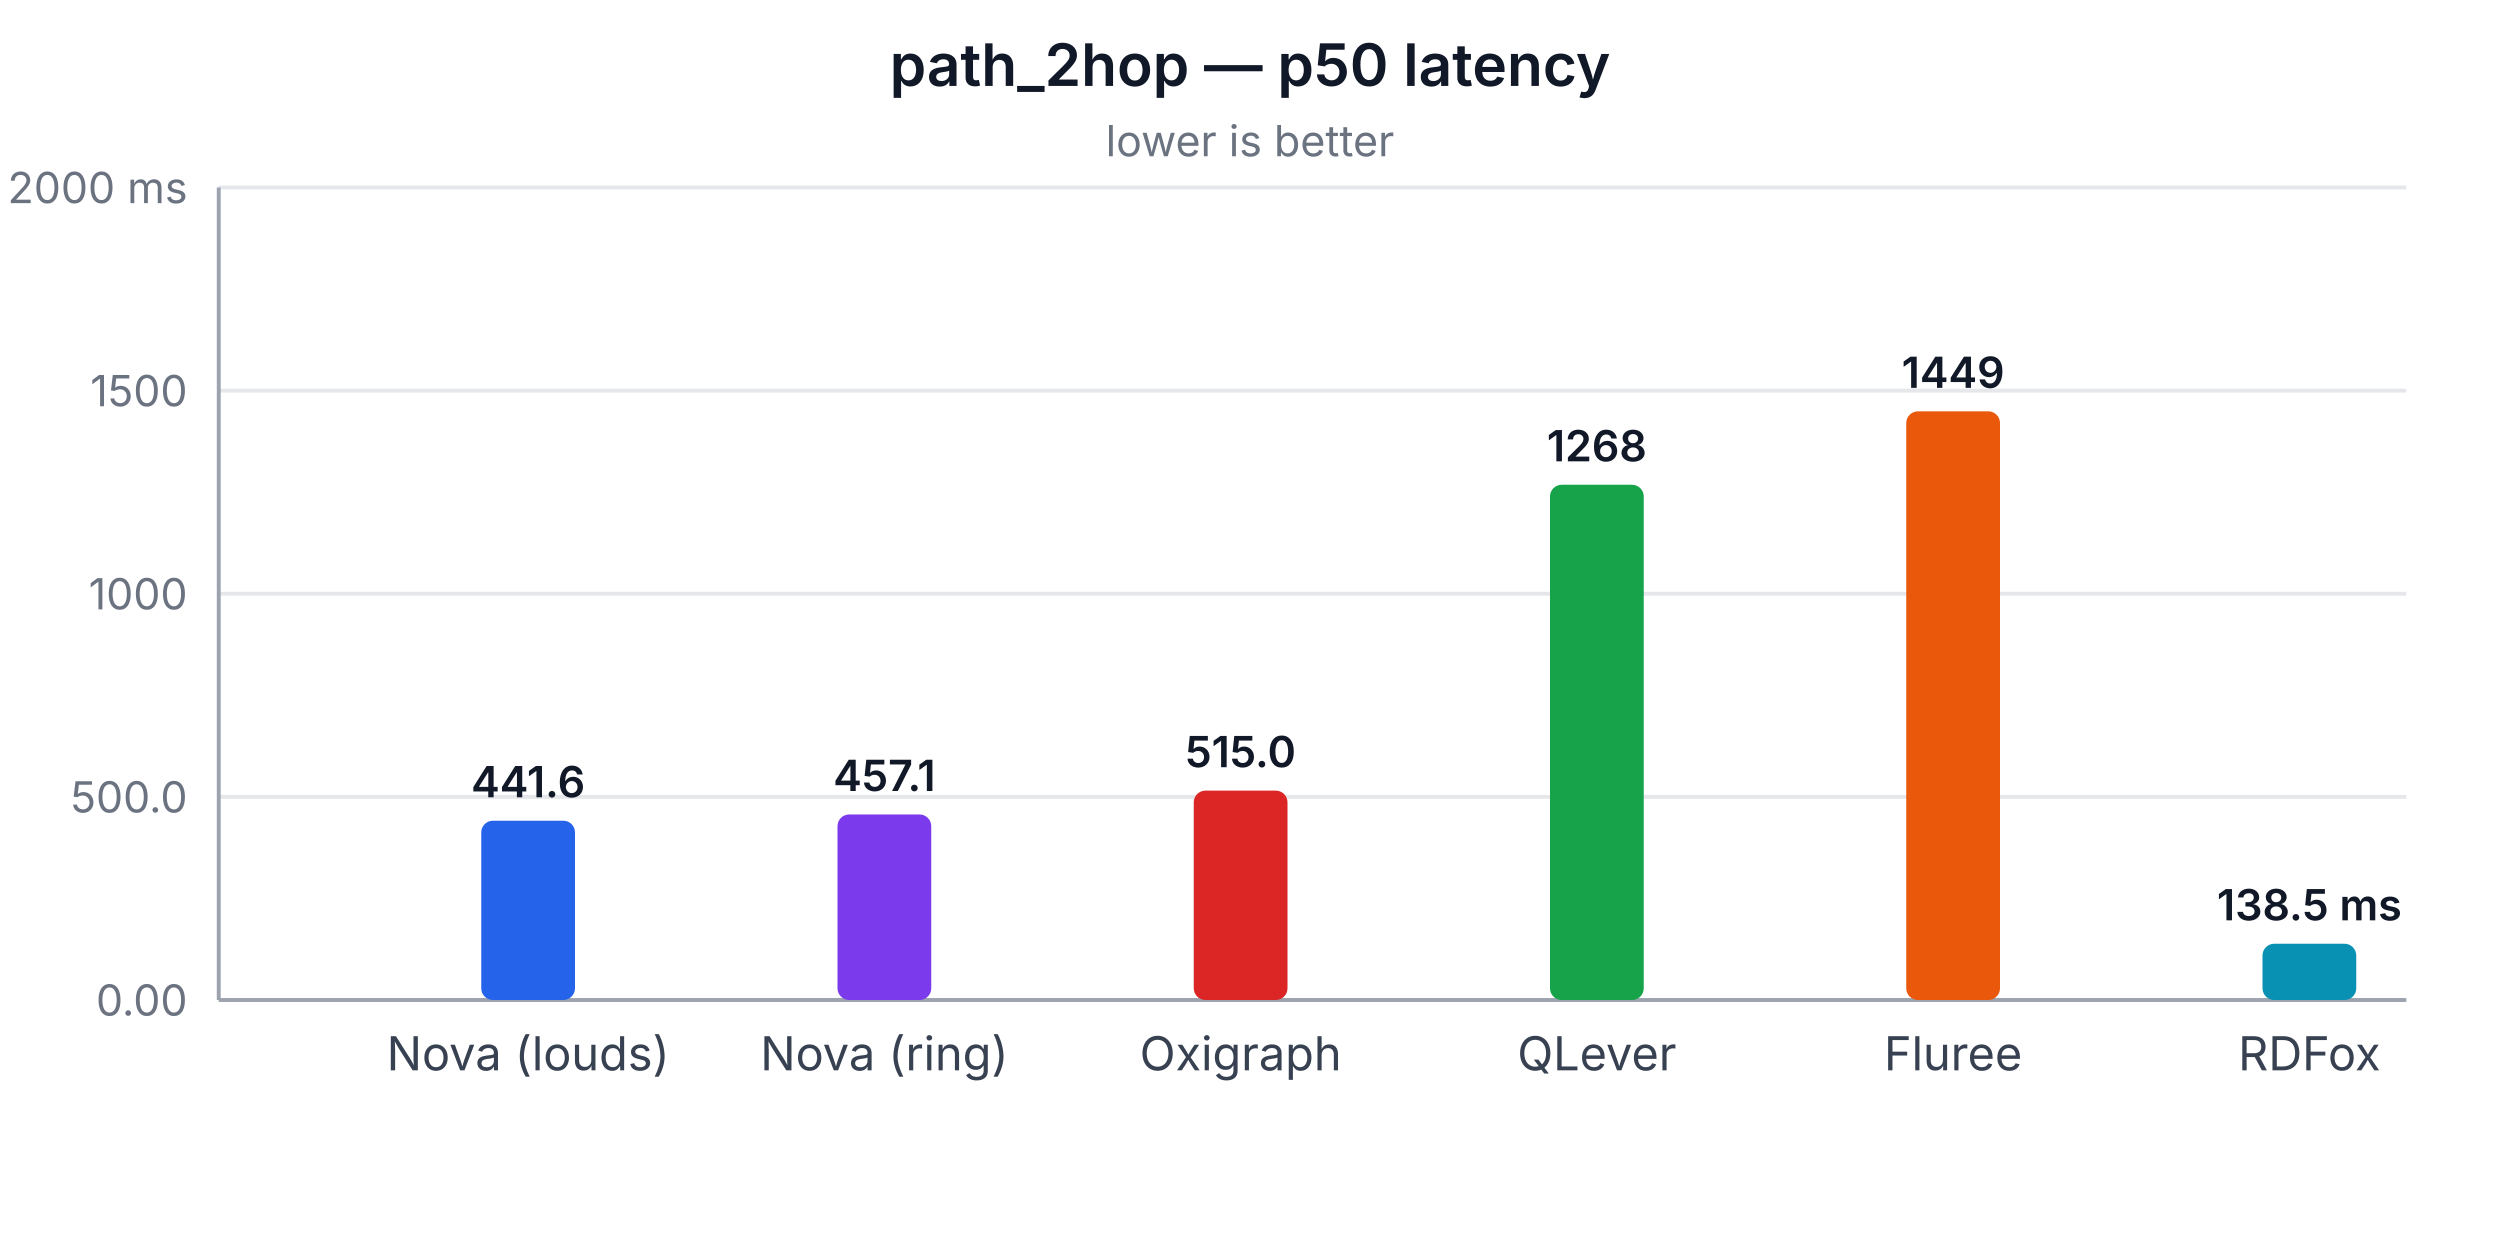
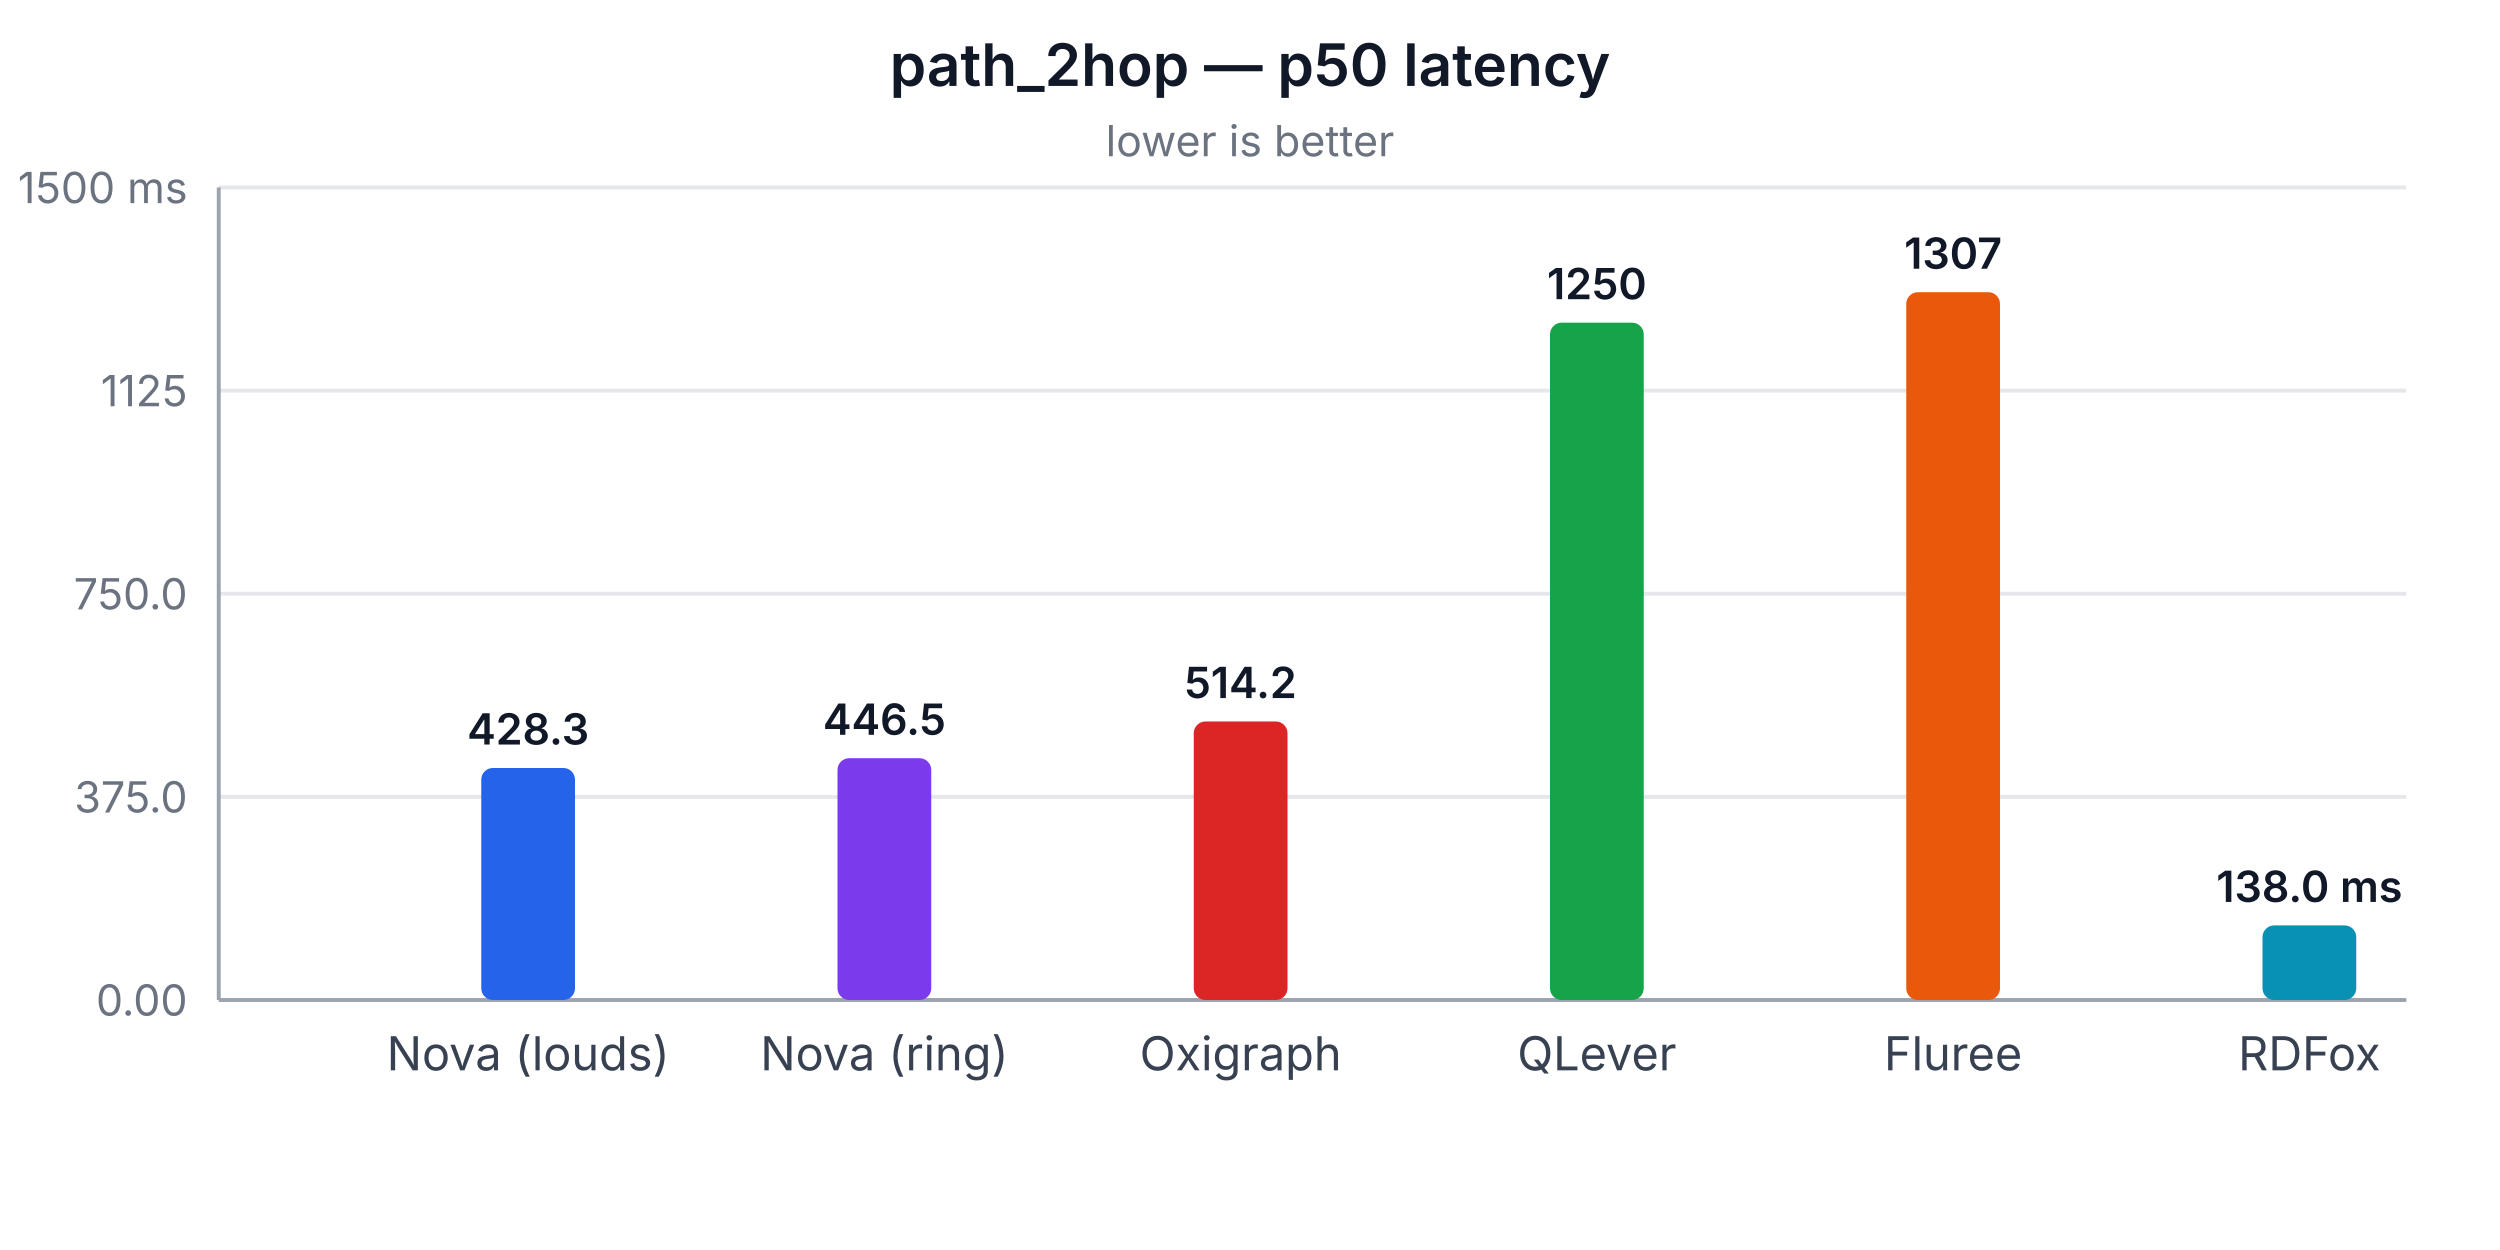
<svg xmlns="http://www.w3.org/2000/svg" width="640" height="320" viewBox="0 0 640 320" role="img" aria-label="path_2hop — p50 latency">
  <style>
  .title { fill: #111827; }
  .muted { fill: #6b7280; }
  .label { fill: #374151; }
  .grid  { stroke: #e5e7eb; stroke-width: 1; }
  .axis  { stroke: #9ca3af; stroke-width: 1; }
  @media (prefers-color-scheme: dark) {
    .title { fill: #f3f4f6; }
    .muted { fill: #9ca3af; }
    .label { fill: #d1d5db; }
    .grid  { stroke: #374151; }
    .axis  { stroke: #6b7280; }
  }
</style>
  <text class="title" x="320.0" y="22" text-anchor="middle" font-family="system-ui, -apple-system, sans-serif" font-size="15" font-weight="600">path_2hop — p50 latency</text>
  <text class="muted" x="320.0" y="40" text-anchor="middle" font-family="system-ui, -apple-system, sans-serif" font-size="11">lower is better</text>
  <line class="grid" x1="56" y1="256.0" x2="616" y2="256.0" />
  <text class="muted" x="48" y="260.0" text-anchor="end" font-family="system-ui, -apple-system, sans-serif" font-size="11">0.00</text>
  <line class="grid" x1="56" y1="204.0" x2="616" y2="204.0" />
-   <text class="muted" x="48" y="208.0" text-anchor="end" font-family="system-ui, -apple-system, sans-serif" font-size="11">500.0</text>
+   <text class="muted" x="48" y="208.0" text-anchor="end" font-family="system-ui, -apple-system, sans-serif" font-size="11">375.0</text>
  <line class="grid" x1="56" y1="152.0" x2="616" y2="152.0" />
-   <text class="muted" x="48" y="156.0" text-anchor="end" font-family="system-ui, -apple-system, sans-serif" font-size="11">1000</text>
+   <text class="muted" x="48" y="156.0" text-anchor="end" font-family="system-ui, -apple-system, sans-serif" font-size="11">750.0</text>
  <line class="grid" x1="56" y1="100.0" x2="616" y2="100.0" />
-   <text class="muted" x="48" y="104.0" text-anchor="end" font-family="system-ui, -apple-system, sans-serif" font-size="11">1500</text>
+   <text class="muted" x="48" y="104.0" text-anchor="end" font-family="system-ui, -apple-system, sans-serif" font-size="11">1125</text>
  <line class="grid" x1="56" y1="48.0" x2="616" y2="48.0" />
-   <text class="muted" x="48" y="52.0" text-anchor="end" font-family="system-ui, -apple-system, sans-serif" font-size="11">2000 ms</text>
+   <text class="muted" x="48" y="52.0" text-anchor="end" font-family="system-ui, -apple-system, sans-serif" font-size="11">1500 ms</text>
  <line class="axis" x1="56" y1="48" x2="56" y2="256" />
  <line class="axis" x1="56" y1="256" x2="616" y2="256" />
-   <rect x="123.2" y="210.1" width="24.0" height="45.9" fill="#2563eb" rx="3" />
-   <text class="title" x="135.2" y="204.1" text-anchor="middle" font-family="system-ui, -apple-system, sans-serif" font-size="11" font-weight="600">441.6</text>
+   <rect x="123.2" y="196.6" width="24.0" height="59.4" fill="#2563eb" rx="3" />
+   <text class="title" x="135.2" y="190.6" text-anchor="middle" font-family="system-ui, -apple-system, sans-serif" font-size="11" font-weight="600">428.3</text>
  <text class="label" x="135.2" y="274" text-anchor="middle" font-family="system-ui, -apple-system, sans-serif" font-size="12">Nova (louds)</text>
-   <rect x="214.4" y="208.5" width="24.0" height="47.5" fill="#7c3aed" rx="3" />
-   <text class="title" x="226.4" y="202.5" text-anchor="middle" font-family="system-ui, -apple-system, sans-serif" font-size="11" font-weight="600">457.1</text>
+   <rect x="214.4" y="194.1" width="24.0" height="61.9" fill="#7c3aed" rx="3" />
+   <text class="title" x="226.4" y="188.1" text-anchor="middle" font-family="system-ui, -apple-system, sans-serif" font-size="11" font-weight="600">446.5</text>
  <text class="label" x="226.4" y="274" text-anchor="middle" font-family="system-ui, -apple-system, sans-serif" font-size="12">Nova (ring)</text>
-   <rect x="305.6" y="202.4" width="24.0" height="53.6" fill="#dc2626" rx="3" />
-   <text class="title" x="317.6" y="196.4" text-anchor="middle" font-family="system-ui, -apple-system, sans-serif" font-size="11" font-weight="600">515.0</text>
+   <rect x="305.6" y="184.7" width="24.0" height="71.3" fill="#dc2626" rx="3" />
+   <text class="title" x="317.6" y="178.7" text-anchor="middle" font-family="system-ui, -apple-system, sans-serif" font-size="11" font-weight="600">514.2</text>
  <text class="label" x="317.6" y="274" text-anchor="middle" font-family="system-ui, -apple-system, sans-serif" font-size="12">Oxigraph</text>
-   <rect x="396.8" y="124.1" width="24.0" height="131.9" fill="#16a34a" rx="3" />
-   <text class="title" x="408.8" y="118.1" text-anchor="middle" font-family="system-ui, -apple-system, sans-serif" font-size="11" font-weight="600">1268</text>
+   <rect x="396.8" y="82.6" width="24.0" height="173.4" fill="#16a34a" rx="3" />
+   <text class="title" x="408.8" y="76.6" text-anchor="middle" font-family="system-ui, -apple-system, sans-serif" font-size="11" font-weight="600">1250</text>
  <text class="label" x="408.8" y="274" text-anchor="middle" font-family="system-ui, -apple-system, sans-serif" font-size="12">QLever</text>
-   <rect x="488.0" y="105.3" width="24.0" height="150.7" fill="#ea580c" rx="3" />
-   <text class="title" x="500.0" y="99.3" text-anchor="middle" font-family="system-ui, -apple-system, sans-serif" font-size="11" font-weight="600">1449</text>
+   <rect x="488.0" y="74.8" width="24.0" height="181.2" fill="#ea580c" rx="3" />
+   <text class="title" x="500.0" y="68.8" text-anchor="middle" font-family="system-ui, -apple-system, sans-serif" font-size="11" font-weight="600">1307</text>
  <text class="label" x="500.0" y="274" text-anchor="middle" font-family="system-ui, -apple-system, sans-serif" font-size="12">Fluree</text>
-   <rect x="579.2" y="241.6" width="24.0" height="14.4" fill="#0891b2" rx="3" />
-   <text class="title" x="591.2" y="235.6" text-anchor="middle" font-family="system-ui, -apple-system, sans-serif" font-size="11" font-weight="600">138.5 ms</text>
+   <rect x="579.2" y="236.9" width="24.0" height="19.1" fill="#0891b2" rx="3" />
+   <text class="title" x="591.2" y="230.9" text-anchor="middle" font-family="system-ui, -apple-system, sans-serif" font-size="11" font-weight="600">138.0 ms</text>
  <text class="label" x="591.2" y="274" text-anchor="middle" font-family="system-ui, -apple-system, sans-serif" font-size="12">RDFox</text>
</svg>
